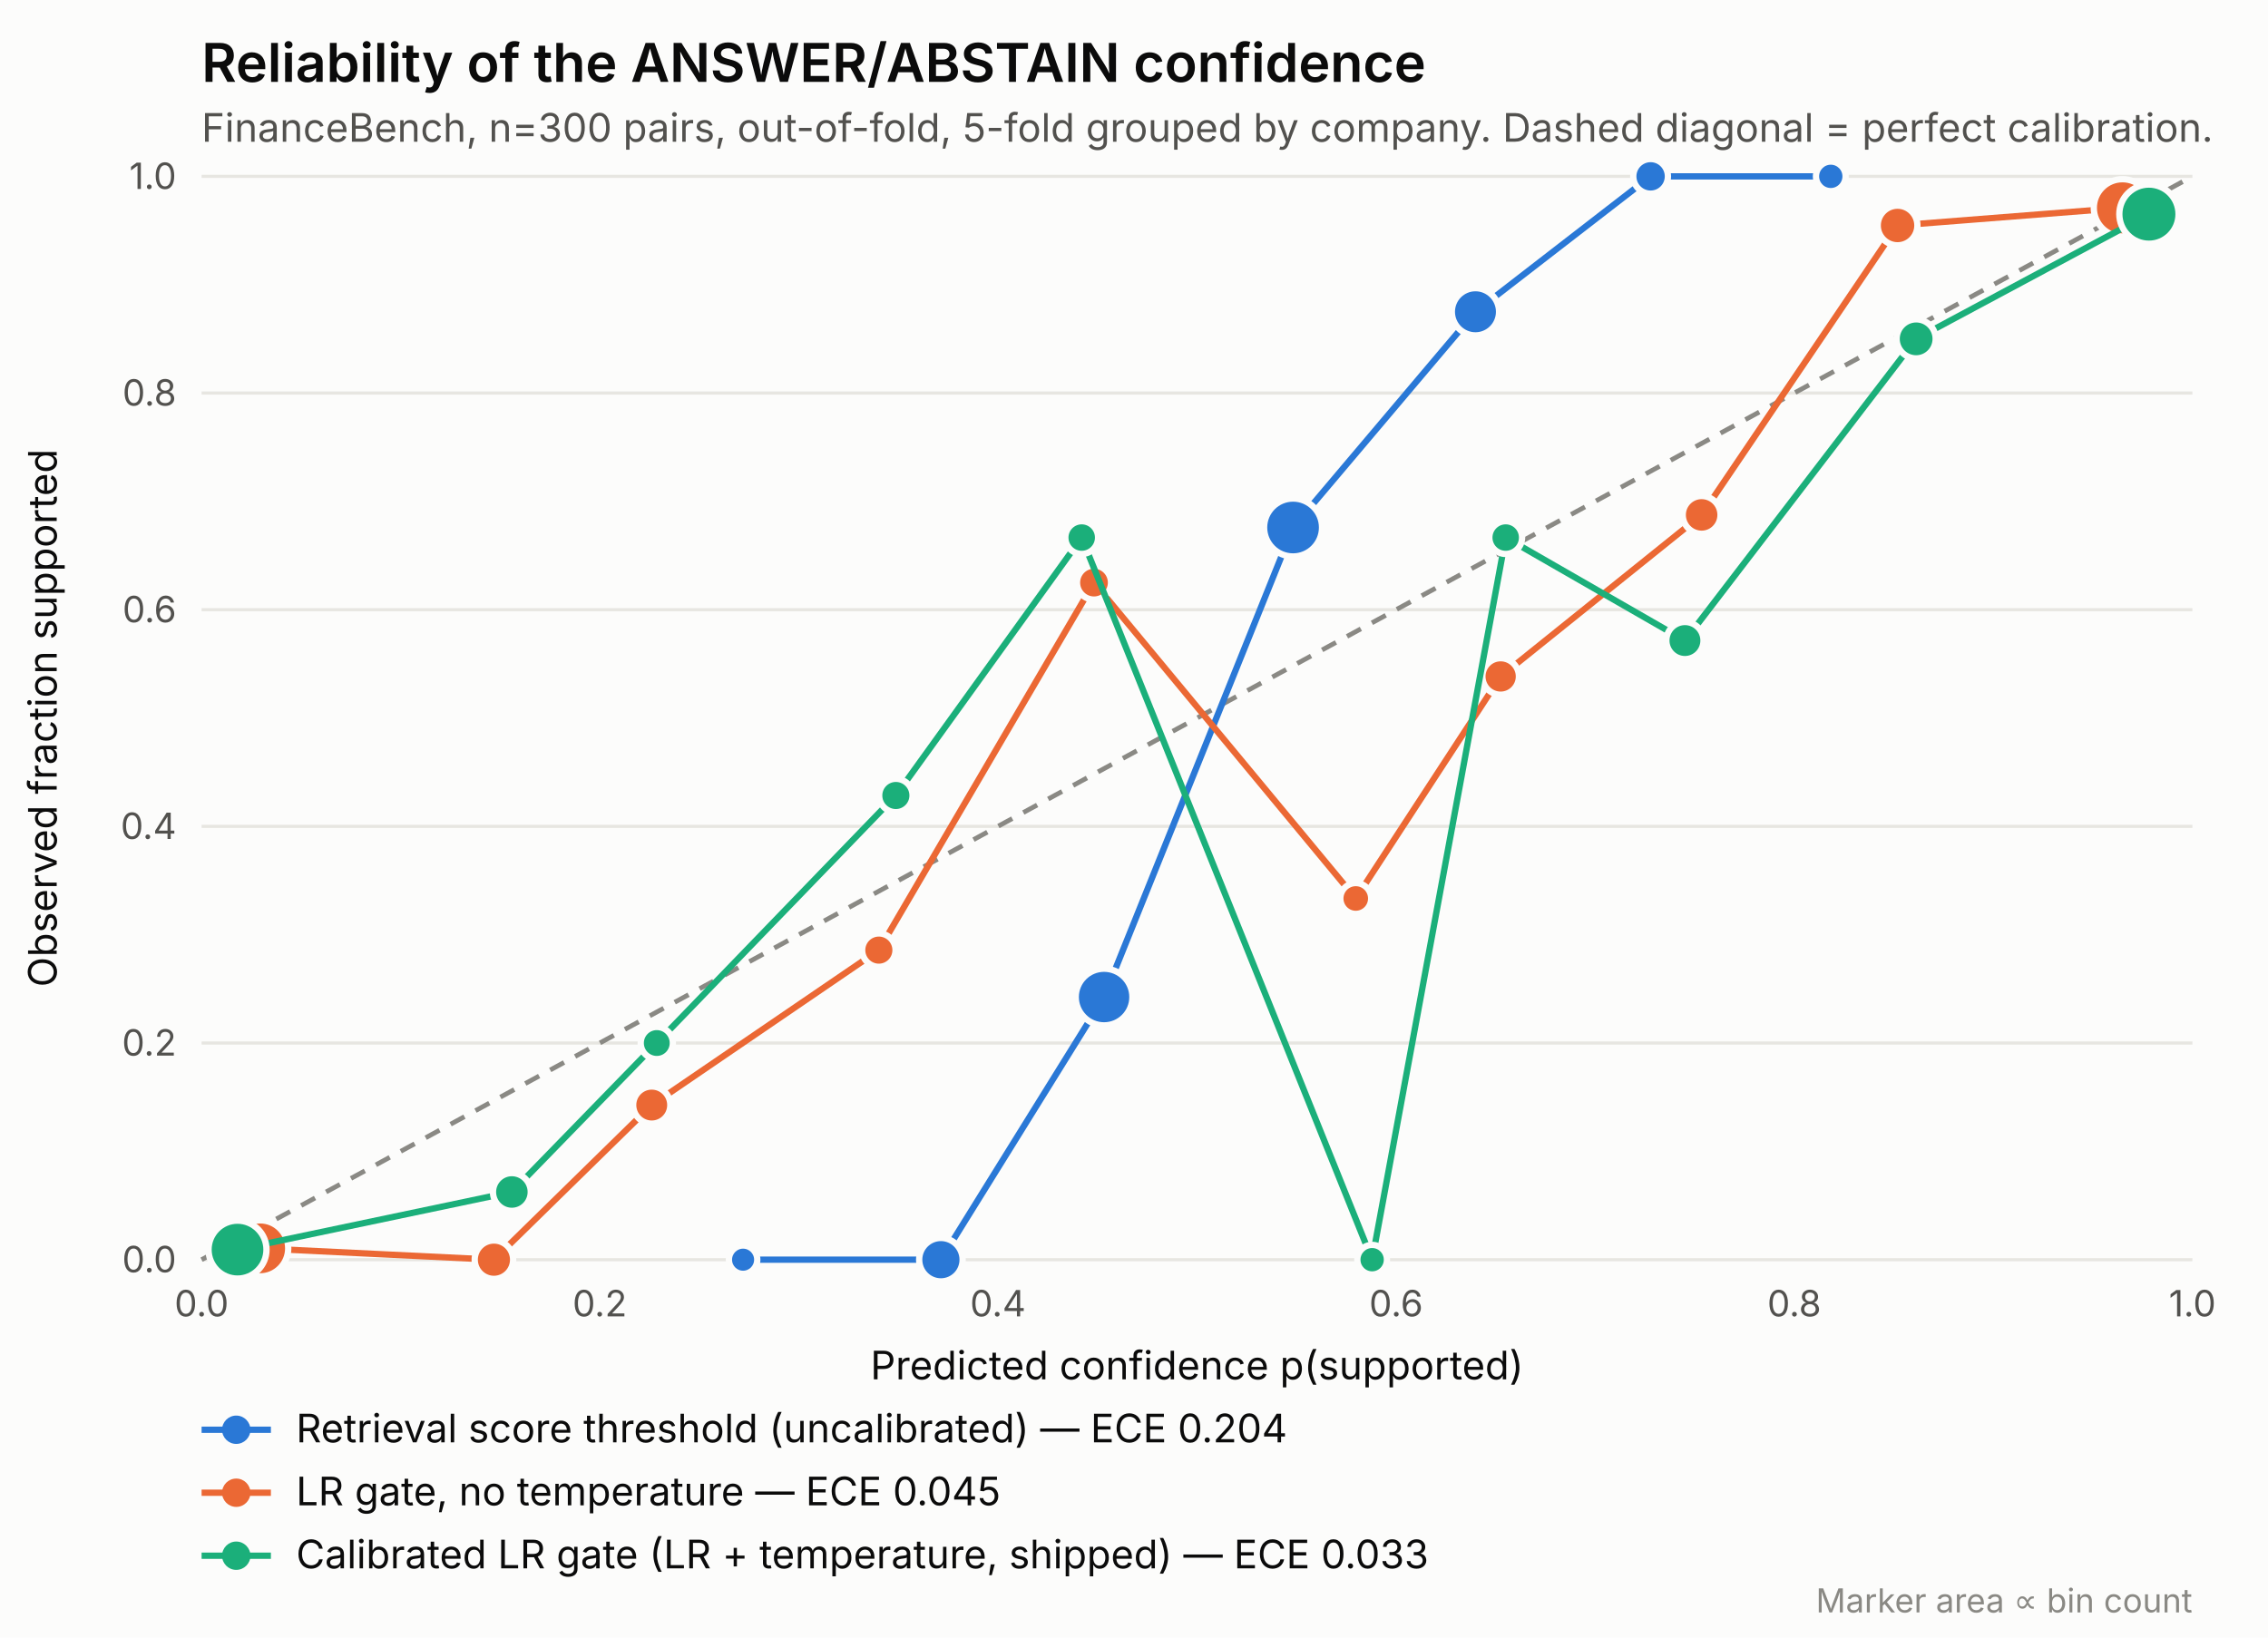
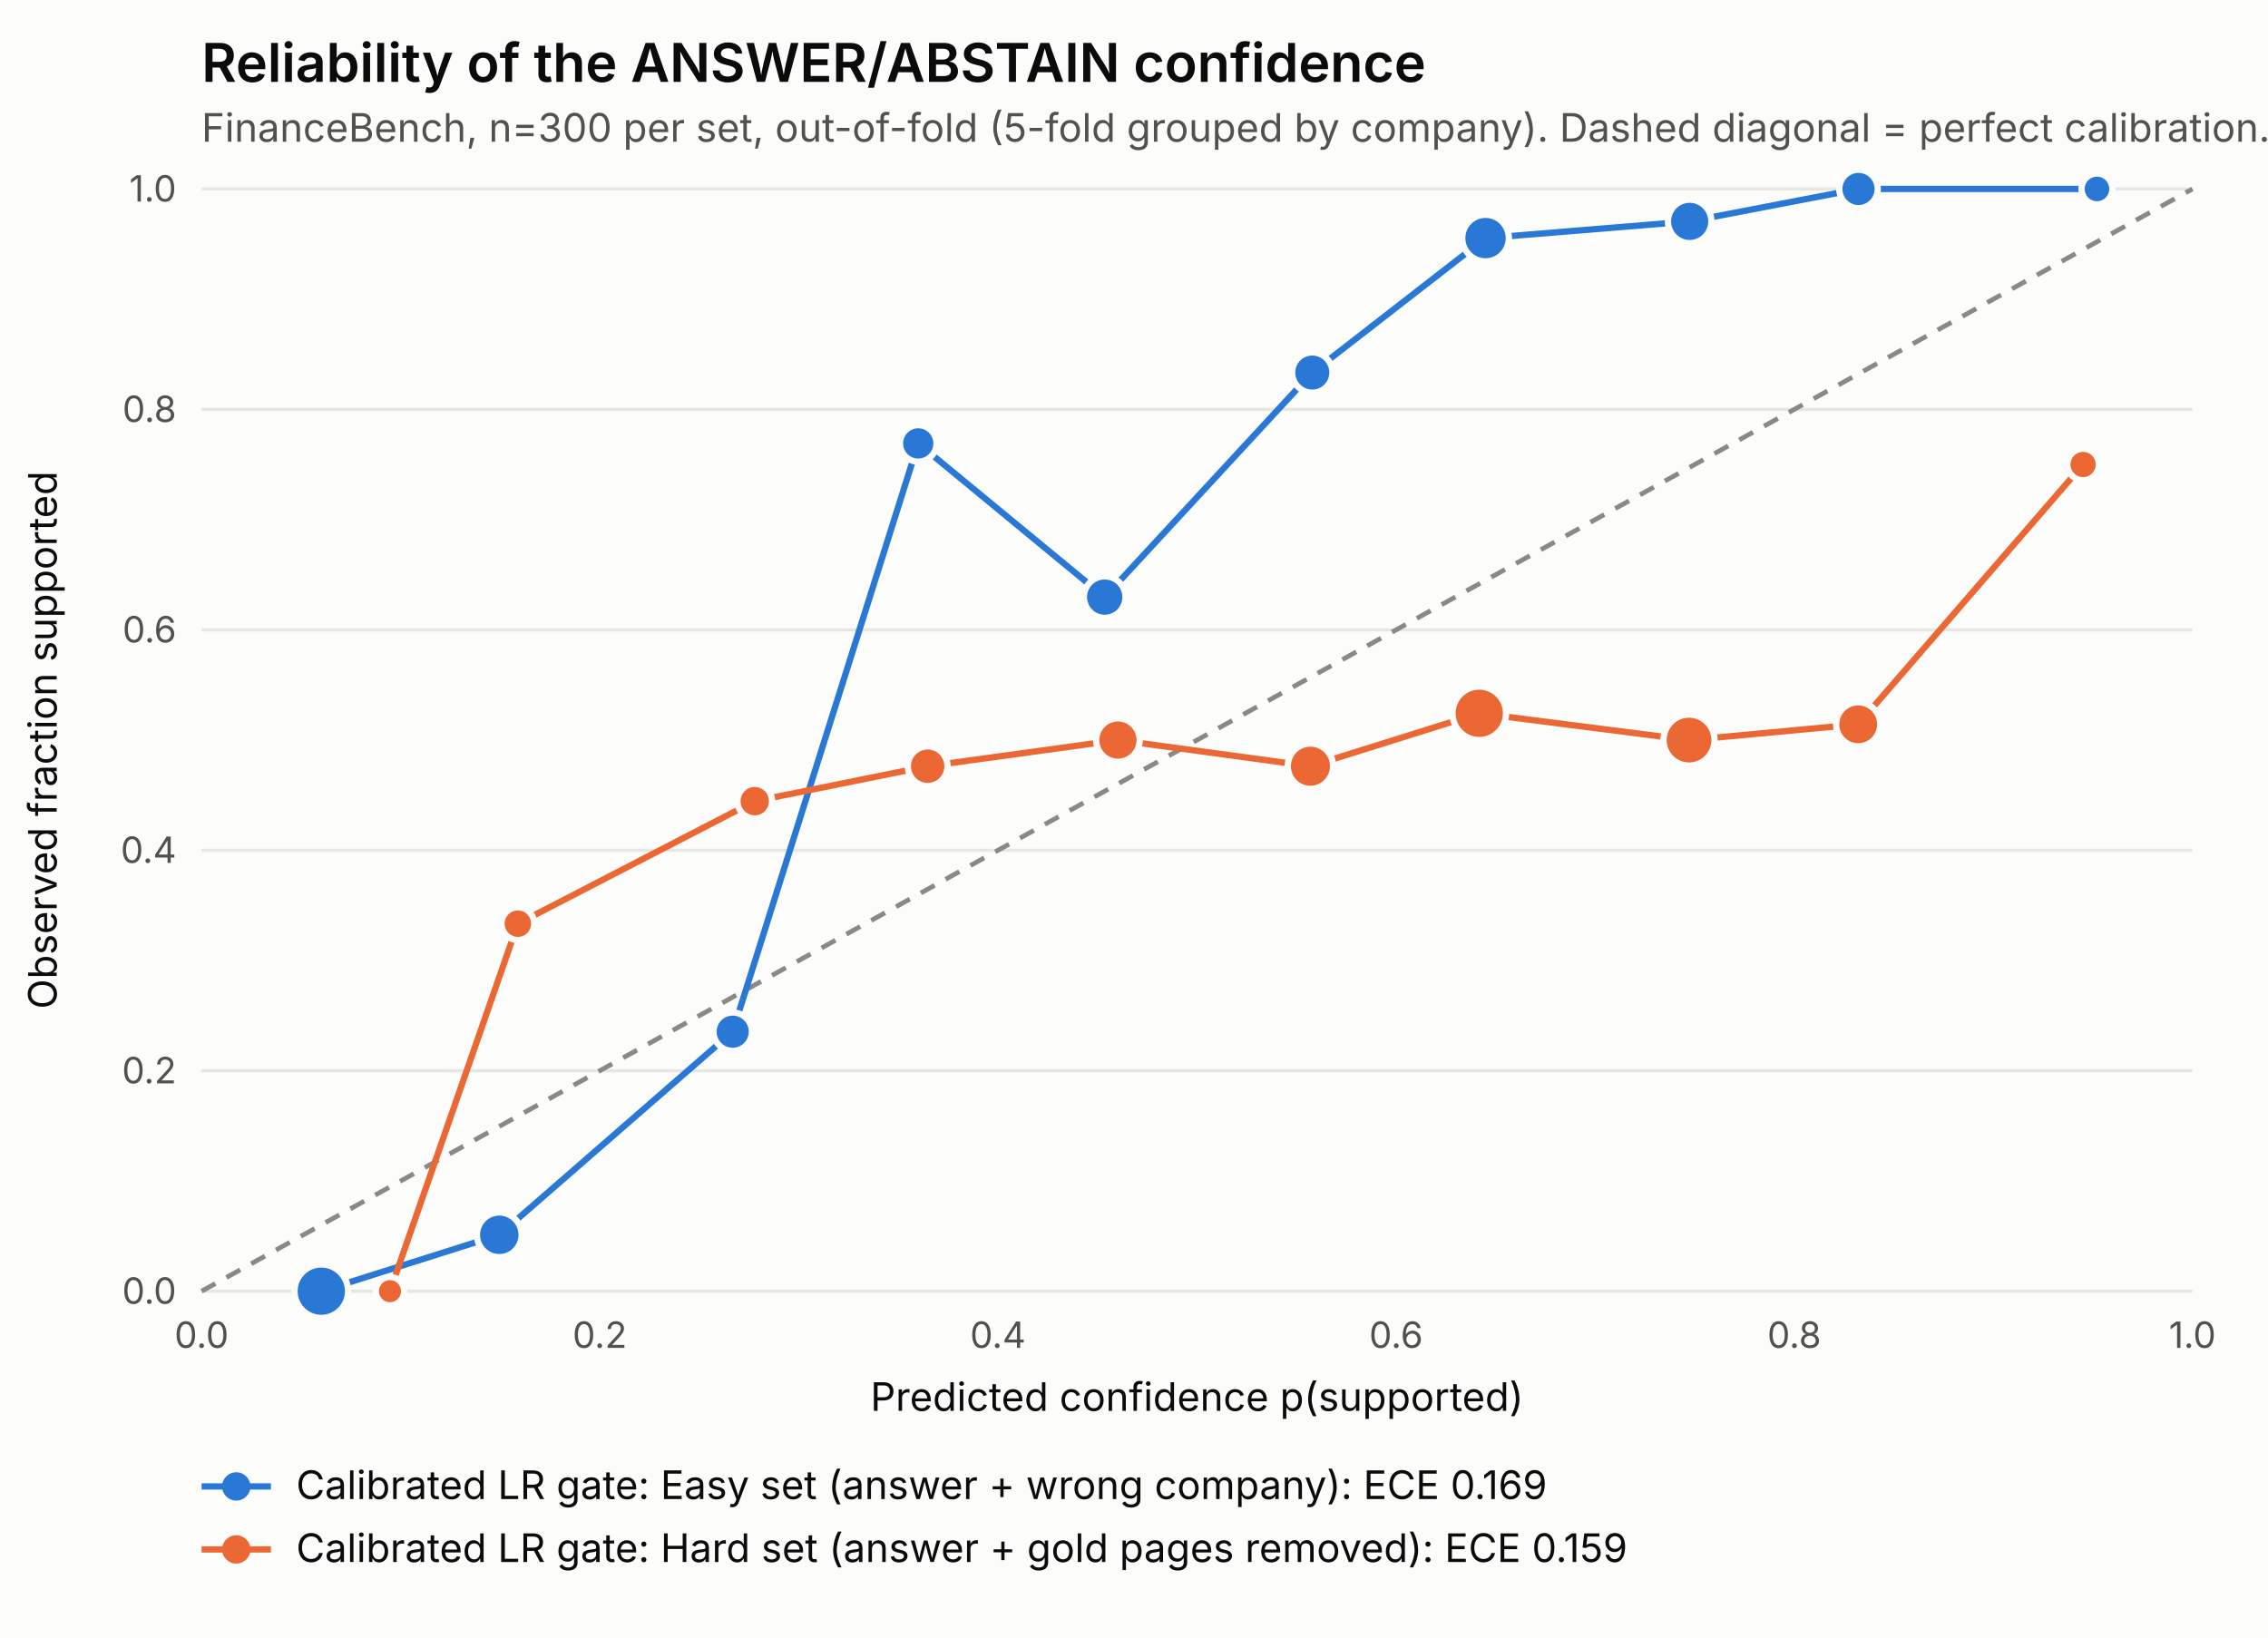
<svg xmlns="http://www.w3.org/2000/svg" viewBox="0 0 720 520" width="720" height="520" font-family="Inter, system-ui, sans-serif">
  <rect width="720" height="520" fill="#fcfcfb" />
  <text x="64" y="26" font-size="17" font-weight="600" fill="#0b0b0b">Reliability of the ANSWER/ABSTAIN confidence</text>
-   <text x="64" y="45" font-size="12.5" fill="#52514e">FinanceBench, n=300 pairs, out-of-fold, 5-fold grouped by company. Dashed diagonal = perfect calibration.</text>
-   <line x1="64" x2="696" y1="400" y2="400" stroke="#e7e6e1" stroke-width="1" />
-   <text x="56" y="404" font-size="11.5" text-anchor="end" fill="#52514e">0.0</text>
-   <text x="64" y="418" font-size="11.5" text-anchor="middle" fill="#52514e">0.0</text>
-   <line x1="64" x2="696" y1="331.2" y2="331.2" stroke="#e7e6e1" stroke-width="1" />
-   <text x="56" y="335.2" font-size="11.5" text-anchor="end" fill="#52514e">0.2</text>
-   <text x="190.4" y="418" font-size="11.5" text-anchor="middle" fill="#52514e">0.2</text>
-   <line x1="64" x2="696" y1="262.4" y2="262.4" stroke="#e7e6e1" stroke-width="1" />
-   <text x="56" y="266.4" font-size="11.5" text-anchor="end" fill="#52514e">0.4</text>
-   <text x="316.8" y="418" font-size="11.5" text-anchor="middle" fill="#52514e">0.4</text>
-   <line x1="64" x2="696" y1="193.6" y2="193.6" stroke="#e7e6e1" stroke-width="1" />
-   <text x="56" y="197.6" font-size="11.5" text-anchor="end" fill="#52514e">0.6</text>
-   <text x="443.2" y="418" font-size="11.5" text-anchor="middle" fill="#52514e">0.6</text>
-   <line x1="64" x2="696" y1="124.8" y2="124.8" stroke="#e7e6e1" stroke-width="1" />
-   <text x="56" y="128.8" font-size="11.5" text-anchor="end" fill="#52514e">0.8</text>
-   <text x="569.6" y="418" font-size="11.5" text-anchor="middle" fill="#52514e">0.8</text>
-   <line x1="64" x2="696" y1="56" y2="56" stroke="#e7e6e1" stroke-width="1" />
-   <text x="56" y="60" font-size="11.5" text-anchor="end" fill="#52514e">1.0</text>
-   <text x="696" y="418" font-size="11.5" text-anchor="middle" fill="#52514e">1.0</text>
-   <line x1="64" y1="400" x2="696" y2="56" stroke="#8a8984" stroke-width="1.5" stroke-dasharray="5 4" />
-   <text x="380" y="438" font-size="12.5" text-anchor="middle" fill="#0b0b0b">Predicted confidence p(supported)</text>
-   <text transform="translate(18 228) rotate(-90)" font-size="12.5" text-anchor="middle" fill="#0b0b0b">Observed fraction supported</text>
-   <polyline fill="none" stroke="#2a78d6" stroke-width="2" stroke-linejoin="round" points="235.9,400.0 298.7,400.0 350.5,316.6 410.5,167.5 468.4,99.0 524.0,56.0 581.2,56.0" />
-   <circle cx="235.9" cy="400.0" r="4.5" fill="#2a78d6" stroke="#fcfcfb" stroke-width="2" />
-   <circle cx="298.7" cy="400.0" r="6.9" fill="#2a78d6" stroke="#fcfcfb" stroke-width="2" />
-   <circle cx="350.5" cy="316.6" r="9.0" fill="#2a78d6" stroke="#fcfcfb" stroke-width="2" />
-   <circle cx="410.5" cy="167.5" r="9.2" fill="#2a78d6" stroke="#fcfcfb" stroke-width="2" />
-   <circle cx="468.4" cy="99.0" r="7.5" fill="#2a78d6" stroke="#fcfcfb" stroke-width="2" />
-   <circle cx="524.0" cy="56.0" r="5.5" fill="#2a78d6" stroke="#fcfcfb" stroke-width="2" />
-   <circle cx="581.2" cy="56.0" r="4.7" fill="#2a78d6" stroke="#fcfcfb" stroke-width="2" />
-   <polyline fill="none" stroke="#eb6834" stroke-width="2" stroke-linejoin="round" points="82.6,396.4 156.8,400.0 206.9,350.9 279.0,301.7 347.3,185.0 430.4,285.3 476.4,214.8 540.2,163.5 602.4,71.6 673.8,66.0" />
-   <circle cx="82.6" cy="396.4" r="8.9" fill="#eb6834" stroke="#fcfcfb" stroke-width="2" />
-   <circle cx="156.8" cy="400.0" r="6.1" fill="#eb6834" stroke="#fcfcfb" stroke-width="2" />
-   <circle cx="206.9" cy="350.9" r="5.9" fill="#eb6834" stroke="#fcfcfb" stroke-width="2" />
-   <circle cx="279.0" cy="301.7" r="5.3" fill="#eb6834" stroke="#fcfcfb" stroke-width="2" />
-   <circle cx="347.3" cy="185.0" r="5.4" fill="#eb6834" stroke="#fcfcfb" stroke-width="2" />
-   <circle cx="430.4" cy="285.3" r="4.9" fill="#eb6834" stroke="#fcfcfb" stroke-width="2" />
-   <circle cx="476.4" cy="214.8" r="5.8" fill="#eb6834" stroke="#fcfcfb" stroke-width="2" />
-   <circle cx="540.2" cy="163.5" r="6.0" fill="#eb6834" stroke="#fcfcfb" stroke-width="2" />
-   <circle cx="602.4" cy="71.6" r="6.3" fill="#eb6834" stroke="#fcfcfb" stroke-width="2" />
-   <circle cx="673.8" cy="66.0" r="9.1" fill="#eb6834" stroke="#fcfcfb" stroke-width="2" />
-   <polyline fill="none" stroke="#1baf7a" stroke-width="2" stroke-linejoin="round" points="75.4,396.8 162.5,378.5 208.5,331.2 284.4,252.6 343.4,170.7 435.6,400.0 478.0,170.7 534.9,203.4 608.3,107.6 682.2,68.0" />
-   <circle cx="75.4" cy="396.8" r="9.2" fill="#1baf7a" stroke="#fcfcfb" stroke-width="2" />
-   <circle cx="162.5" cy="378.5" r="6.0" fill="#1baf7a" stroke="#fcfcfb" stroke-width="2" />
-   <circle cx="208.5" cy="331.2" r="5.1" fill="#1baf7a" stroke="#fcfcfb" stroke-width="2" />
-   <circle cx="284.4" cy="252.6" r="5.3" fill="#1baf7a" stroke="#fcfcfb" stroke-width="2" />
-   <circle cx="343.4" cy="170.7" r="5.2" fill="#1baf7a" stroke="#fcfcfb" stroke-width="2" />
-   <circle cx="435.6" cy="400.0" r="4.7" fill="#1baf7a" stroke="#fcfcfb" stroke-width="2" />
-   <circle cx="478.0" cy="170.7" r="5.2" fill="#1baf7a" stroke="#fcfcfb" stroke-width="2" />
-   <circle cx="534.9" cy="203.4" r="5.9" fill="#1baf7a" stroke="#fcfcfb" stroke-width="2" />
-   <circle cx="608.3" cy="107.6" r="6.2" fill="#1baf7a" stroke="#fcfcfb" stroke-width="2" />
-   <circle cx="682.2" cy="68.0" r="9.4" fill="#1baf7a" stroke="#fcfcfb" stroke-width="2" />
-   <line x1="64" x2="86" y1="454" y2="454" stroke="#2a78d6" stroke-width="2" />
-   <circle cx="75" cy="454" r="4.5" fill="#2a78d6" />
-   <text x="94" y="458" font-size="12.5" fill="#0b0b0b">Retrieval score threshold (uncalibrated) — ECE 0.204</text>
-   <line x1="64" x2="86" y1="474" y2="474" stroke="#eb6834" stroke-width="2" />
-   <circle cx="75" cy="474" r="4.5" fill="#eb6834" />
-   <text x="94" y="478" font-size="12.5" fill="#0b0b0b">LR gate, no temperature — ECE 0.045</text>
-   <line x1="64" x2="86" y1="494" y2="494" stroke="#1baf7a" stroke-width="2" />
-   <circle cx="75" cy="494" r="4.5" fill="#1baf7a" />
-   <text x="94" y="498" font-size="12.5" fill="#0b0b0b">Calibrated LR gate (LR + temperature, shipped) — ECE 0.033</text>
-   <text x="696" y="512" font-size="10.5" text-anchor="end" fill="#8a8984">Marker area ∝ bin count</text>
+   <text x="64" y="45" font-size="12.5" fill="#52514e">FinanceBench, n=300 per set, out-of-fold (5-fold grouped by company). Dashed diagonal = perfect calibration.</text>
+   <line x1="64" x2="696" y1="410" y2="410" stroke="#e7e6e1" />
+   <text x="56" y="414" font-size="11.5" text-anchor="end" fill="#52514e">0.0</text>
+   <text x="64" y="428" font-size="11.5" text-anchor="middle" fill="#52514e">0.0</text>
+   <line x1="64" x2="696" y1="340" y2="340" stroke="#e7e6e1" />
+   <text x="56" y="344" font-size="11.5" text-anchor="end" fill="#52514e">0.2</text>
+   <text x="190.4" y="428" font-size="11.5" text-anchor="middle" fill="#52514e">0.2</text>
+   <line x1="64" x2="696" y1="270" y2="270" stroke="#e7e6e1" />
+   <text x="56" y="274" font-size="11.5" text-anchor="end" fill="#52514e">0.4</text>
+   <text x="316.8" y="428" font-size="11.5" text-anchor="middle" fill="#52514e">0.4</text>
+   <line x1="64" x2="696" y1="200" y2="200" stroke="#e7e6e1" />
+   <text x="56" y="204" font-size="11.5" text-anchor="end" fill="#52514e">0.6</text>
+   <text x="443.2" y="428" font-size="11.5" text-anchor="middle" fill="#52514e">0.6</text>
+   <line x1="64" x2="696" y1="130" y2="130" stroke="#e7e6e1" />
+   <text x="56" y="134" font-size="11.5" text-anchor="end" fill="#52514e">0.8</text>
+   <text x="569.6" y="428" font-size="11.5" text-anchor="middle" fill="#52514e">0.8</text>
+   <line x1="64" x2="696" y1="60" y2="60" stroke="#e7e6e1" />
+   <text x="56" y="64" font-size="11.5" text-anchor="end" fill="#52514e">1.0</text>
+   <text x="696" y="428" font-size="11.5" text-anchor="middle" fill="#52514e">1.0</text>
+   <line x1="64" y1="410" x2="696" y2="60" stroke="#8a8984" stroke-width="1.5" stroke-dasharray="5 4" />
+   <text x="380" y="448" font-size="12.5" text-anchor="middle" fill="#0b0b0b">Predicted confidence p(supported)</text>
+   <text transform="translate(18 235) rotate(-90)" font-size="12.5" text-anchor="middle" fill="#0b0b0b">Observed fraction supported</text>
+   <polyline fill="none" stroke="#2a78d6" stroke-width="2" stroke-linejoin="round" points="102.0,410.0 158.5,392.1 232.6,327.6 291.5,140.8 350.7,189.6 416.6,118.3 471.6,75.6 536.4,70.3 590.0,60.0 665.7,60.0" />
+   <circle cx="102.0" cy="410.0" r="8.5" fill="#2a78d6" stroke="#fcfcfb" stroke-width="2" />
+   <circle cx="158.5" cy="392.1" r="7.1" fill="#2a78d6" stroke="#fcfcfb" stroke-width="2" />
+   <circle cx="232.6" cy="327.6" r="6.1" fill="#2a78d6" stroke="#fcfcfb" stroke-width="2" />
+   <circle cx="291.5" cy="140.8" r="5.8" fill="#2a78d6" stroke="#fcfcfb" stroke-width="2" />
+   <circle cx="350.7" cy="189.6" r="6.6" fill="#2a78d6" stroke="#fcfcfb" stroke-width="2" />
+   <circle cx="416.6" cy="118.3" r="6.4" fill="#2a78d6" stroke="#fcfcfb" stroke-width="2" />
+   <circle cx="471.6" cy="75.6" r="7.4" fill="#2a78d6" stroke="#fcfcfb" stroke-width="2" />
+   <circle cx="536.4" cy="70.3" r="6.9" fill="#2a78d6" stroke="#fcfcfb" stroke-width="2" />
+   <circle cx="590.0" cy="60.0" r="6.1" fill="#2a78d6" stroke="#fcfcfb" stroke-width="2" />
+   <circle cx="665.7" cy="60.0" r="4.9" fill="#2a78d6" stroke="#fcfcfb" stroke-width="2" />
+   <polyline fill="none" stroke="#eb6834" stroke-width="2" stroke-linejoin="round" points="123.8,410.0 164.4,293.3 239.6,254.4 294.5,243.3 354.9,235.0 416.0,243.3 469.6,226.5 536.2,235.0 589.9,230.0 661.3,147.5" />
+   <circle cx="123.8" cy="410.0" r="4.5" fill="#eb6834" stroke="#fcfcfb" stroke-width="2" />
+   <circle cx="164.4" cy="293.3" r="5.2" fill="#eb6834" stroke="#fcfcfb" stroke-width="2" />
+   <circle cx="239.6" cy="254.4" r="5.5" fill="#eb6834" stroke="#fcfcfb" stroke-width="2" />
+   <circle cx="294.5" cy="243.3" r="6.3" fill="#eb6834" stroke="#fcfcfb" stroke-width="2" />
+   <circle cx="354.9" cy="235.0" r="6.9" fill="#eb6834" stroke="#fcfcfb" stroke-width="2" />
+   <circle cx="416.0" cy="243.3" r="7.2" fill="#eb6834" stroke="#fcfcfb" stroke-width="2" />
+   <circle cx="469.6" cy="226.5" r="8.5" fill="#eb6834" stroke="#fcfcfb" stroke-width="2" />
+   <circle cx="536.2" cy="235.0" r="8.1" fill="#eb6834" stroke="#fcfcfb" stroke-width="2" />
+   <circle cx="589.9" cy="230.0" r="7.0" fill="#eb6834" stroke="#fcfcfb" stroke-width="2" />
+   <circle cx="661.3" cy="147.5" r="5.0" fill="#eb6834" stroke="#fcfcfb" stroke-width="2" />
+   <line x1="64" x2="86" y1="472" y2="472" stroke="#2a78d6" stroke-width="2" />
+   <circle cx="75" cy="472" r="4.5" fill="#2a78d6" />
+   <text x="94" y="476" font-size="12.5" fill="#0b0b0b">Calibrated LR gate: Easy set (answer + wrong company): ECE 0.169</text>
+   <line x1="64" x2="86" y1="492" y2="492" stroke="#eb6834" stroke-width="2" />
+   <circle cx="75" cy="492" r="4.5" fill="#eb6834" />
+   <text x="94" y="496" font-size="12.5" fill="#0b0b0b">Calibrated LR gate: Hard set (answer + gold pages removed): ECE 0.159</text>
</svg>
